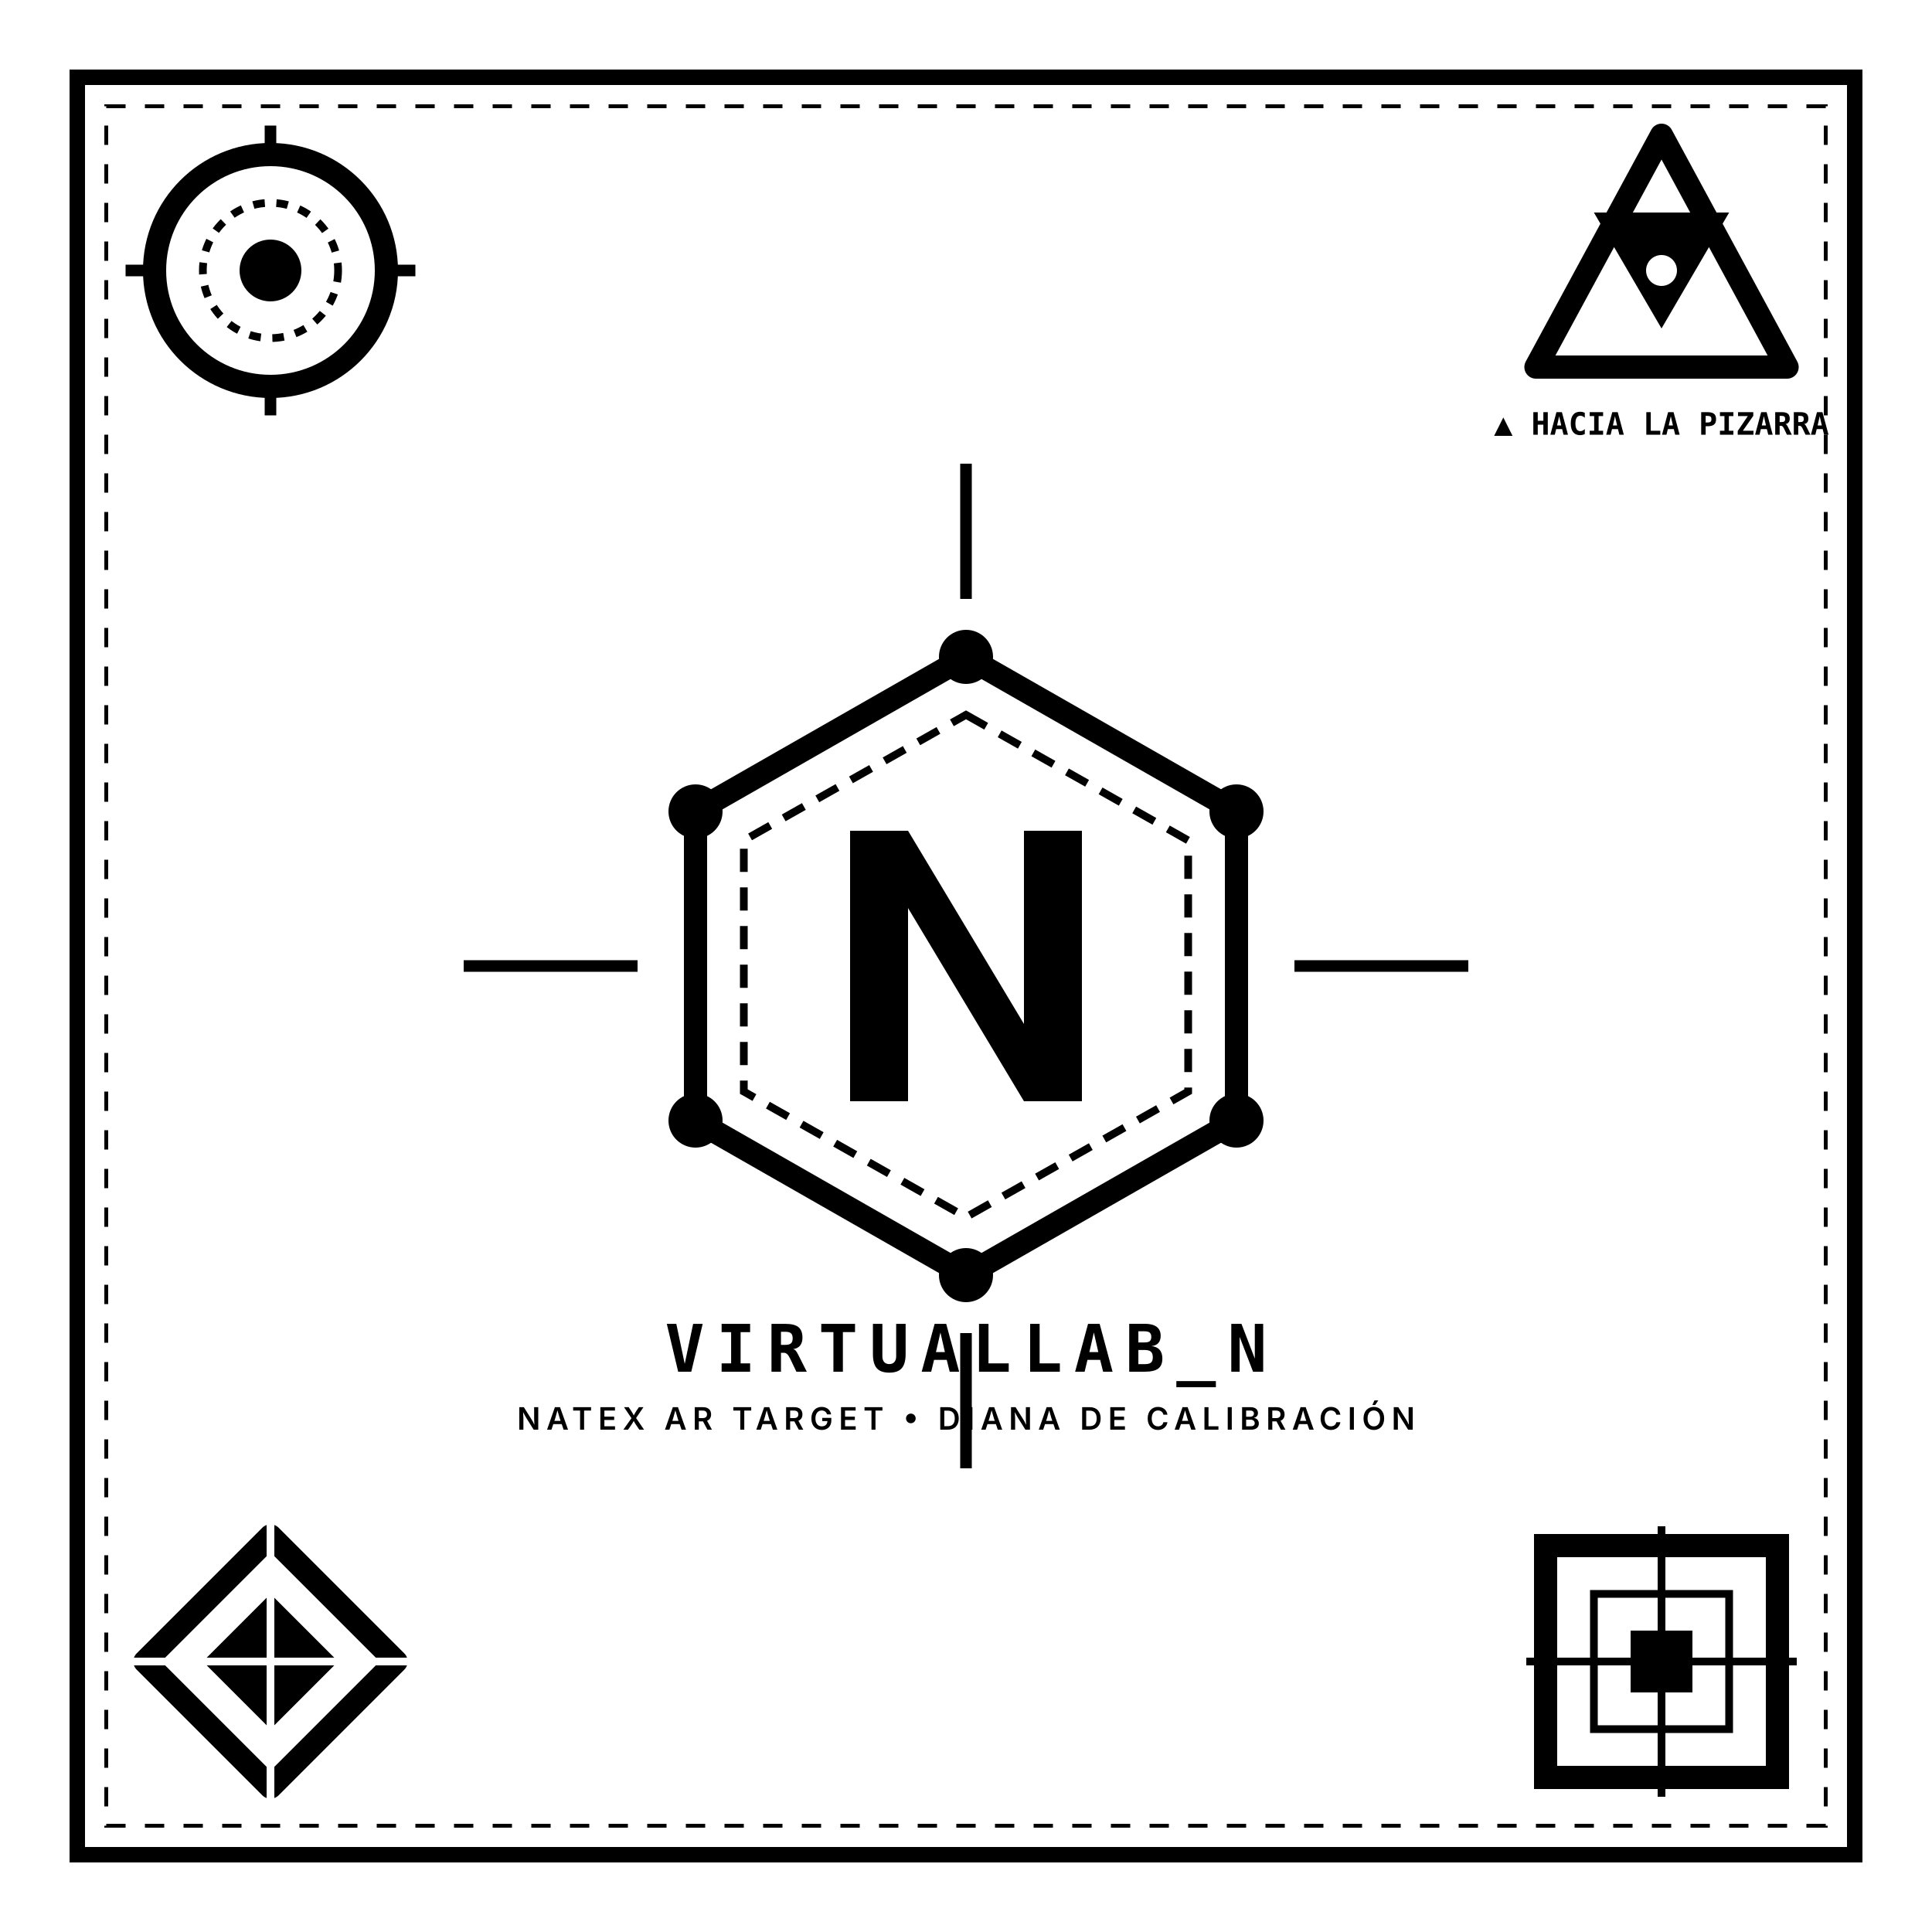
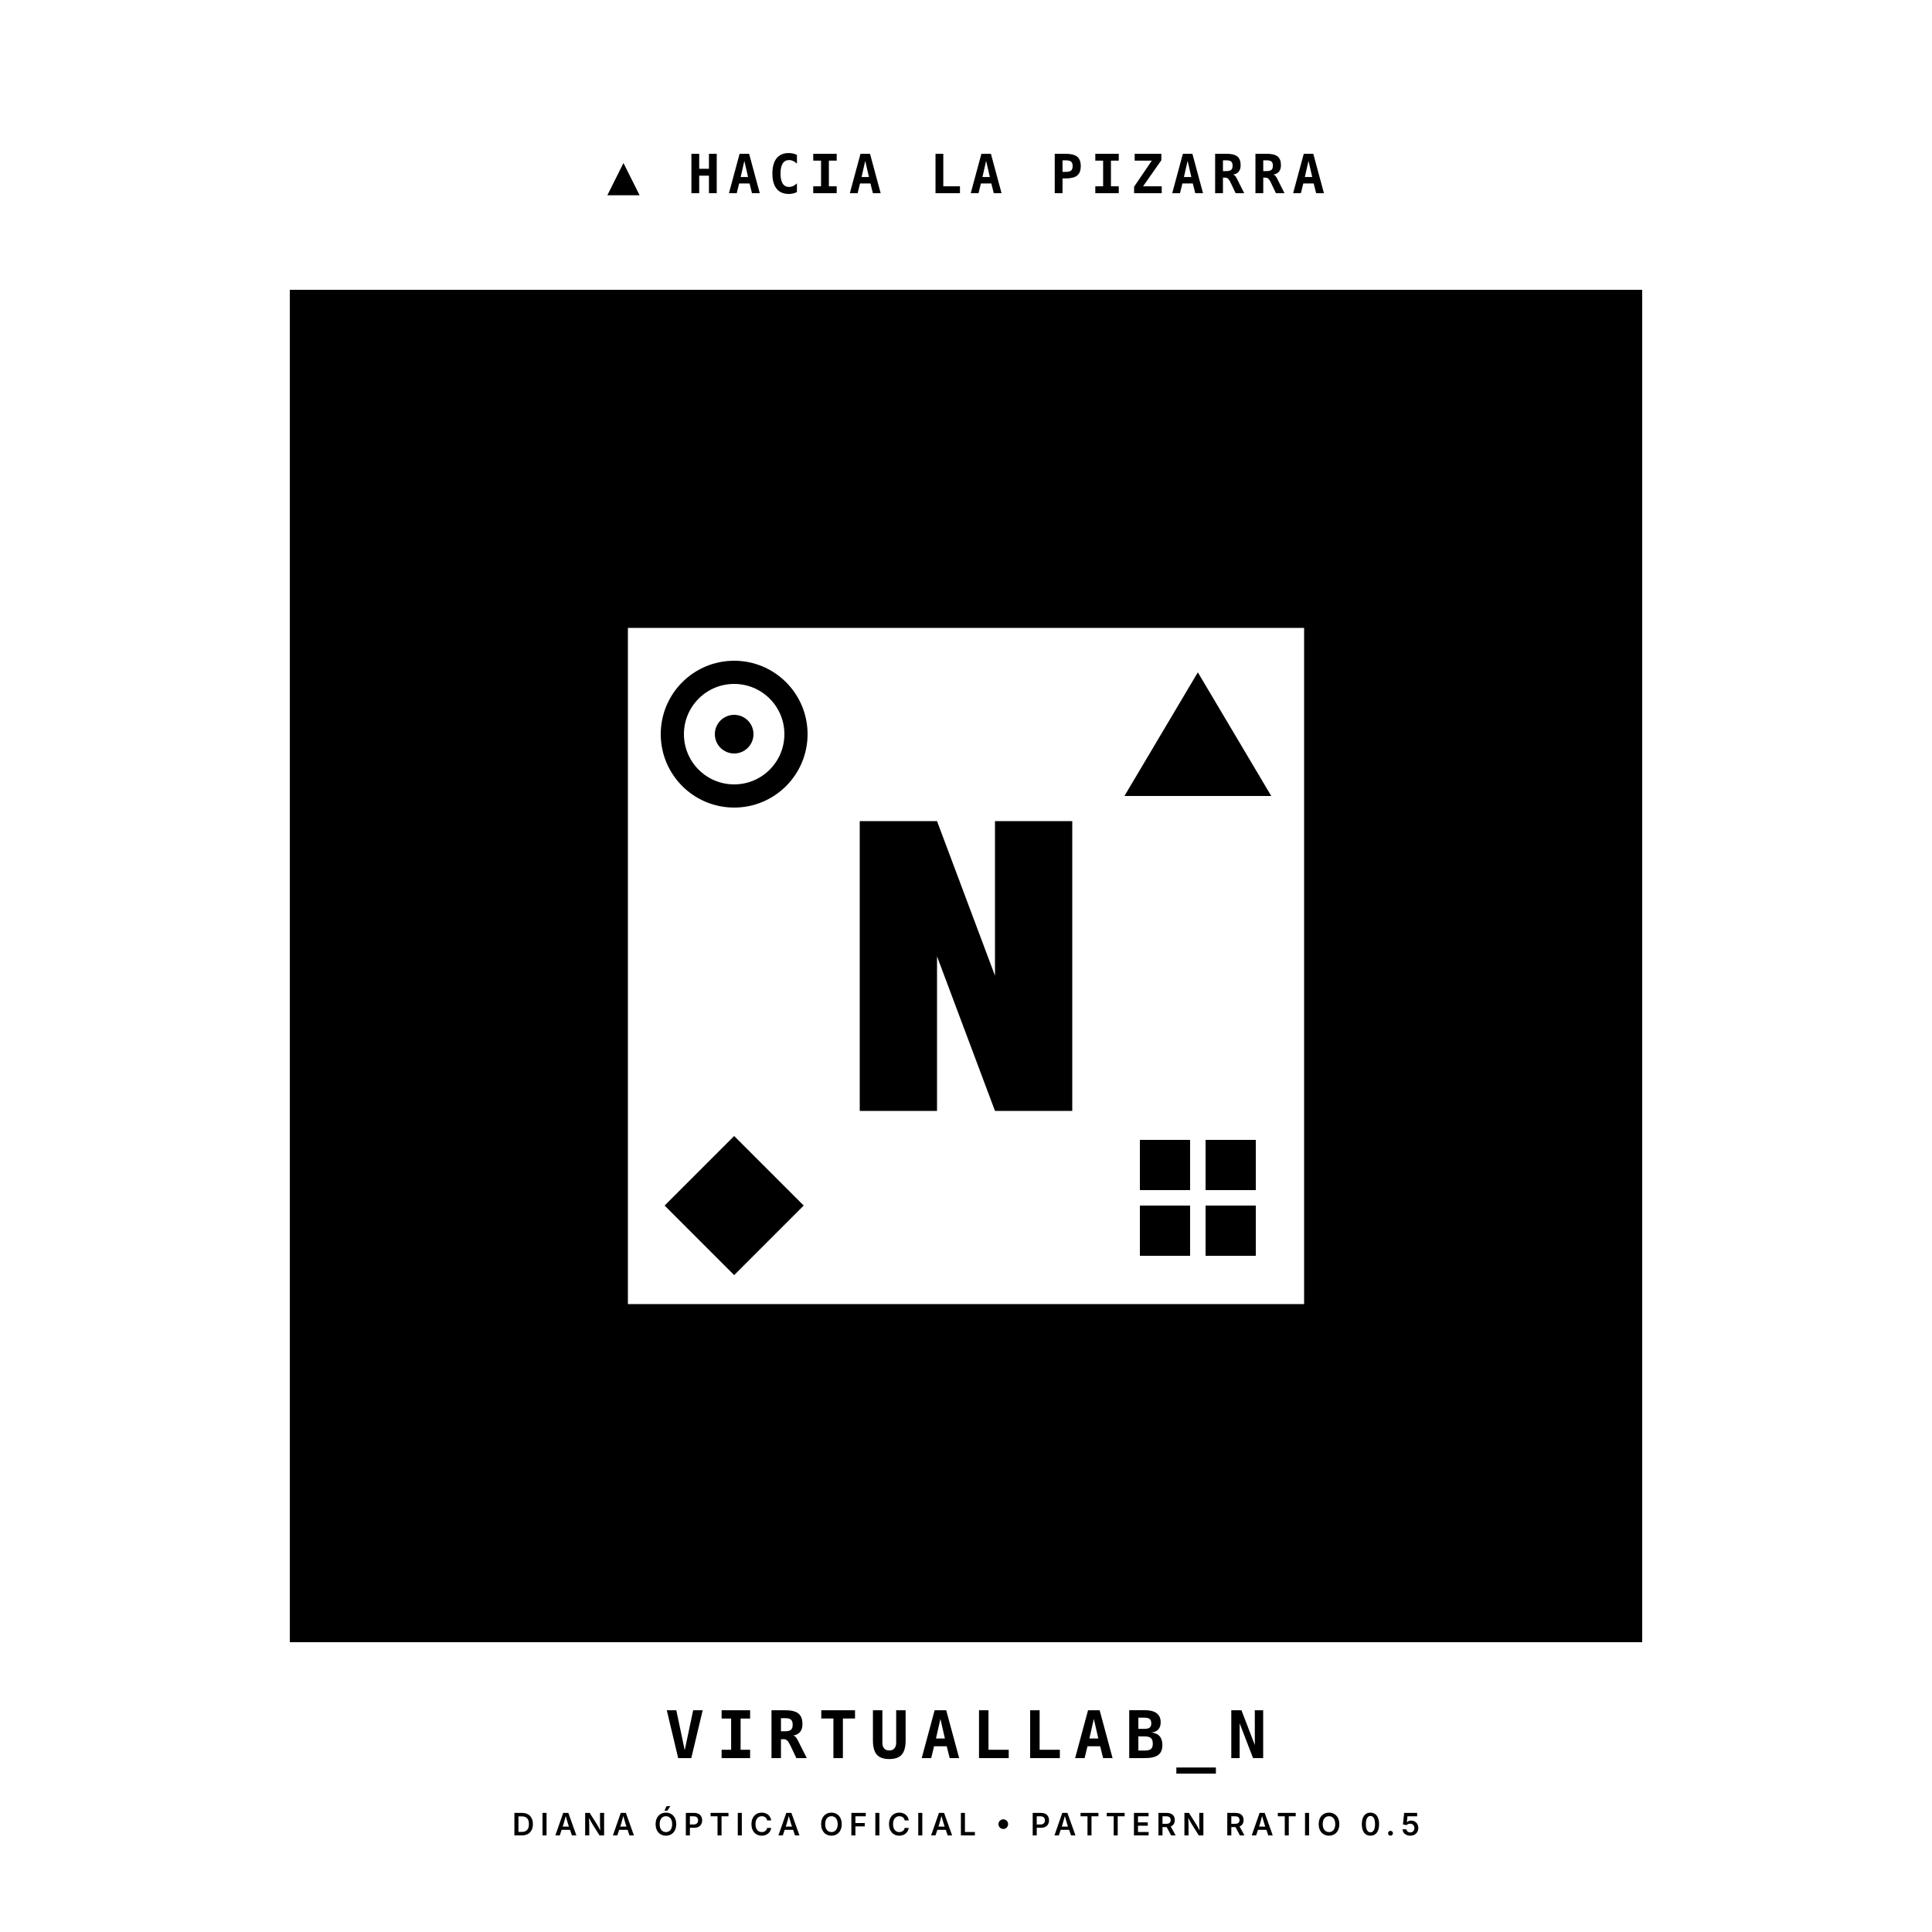
<svg xmlns="http://www.w3.org/2000/svg" viewBox="0 0 1000 1000" width="1000" height="1000">
  <rect width="1000" height="1000" fill="#ffffff" />
-   <rect x="40" y="40" width="920" height="920" fill="none" stroke="#000000" stroke-width="8" />
-   <rect x="55" y="55" width="890" height="890" fill="none" stroke="#000000" stroke-width="2" stroke-dasharray="10,10" />
-   <g transform="translate(140, 140)">
-     <circle cx="0" cy="0" r="60" fill="none" stroke="#000000" stroke-width="12" />
-     <circle cx="0" cy="0" r="35" fill="none" stroke="#000000" stroke-width="4" stroke-dasharray="6,6" />
-     <circle cx="0" cy="0" r="16" fill="#000000" />
-     <line x1="-75" y1="0" x2="-60" y2="0" stroke="#000000" stroke-width="6" />
-     <line x1="60" y1="0" x2="75" y2="0" stroke="#000000" stroke-width="6" />
-     <line x1="0" y1="-75" x2="0" y2="-60" stroke="#000000" stroke-width="6" />
-     <line x1="0" y1="60" x2="0" y2="75" stroke="#000000" stroke-width="6" />
-   </g>
-   <g transform="translate(860, 140)">
-     <polygon points="0,-70 65,50 -65,50" fill="none" stroke="#000000" stroke-width="12" stroke-linejoin="round" />
-     <polygon points="0,30 35,-30 -35,-30" fill="#000000" />
-     <circle cx="0" cy="0" r="8" fill="#ffffff" />
-     <text x="0" y="85" font-family="'JetBrains Mono', monospace" font-size="16" font-weight="bold" text-anchor="middle" fill="#000000">▲ HACIA LA PIZARRA</text>
-   </g>
-   <g transform="translate(140, 860)">
-     <polygon points="0,-65 65,0 0,65 -65,0" fill="none" stroke="#000000" stroke-width="12" stroke-linejoin="round" />
-     <polygon points="0,-35 35,0 0,35 -35,0" fill="#000000" />
-     <line x1="-80" y1="0" x2="80" y2="0" stroke="#ffffff" stroke-width="4" />
-     <line x1="0" y1="-80" x2="0" y2="80" stroke="#ffffff" stroke-width="4" />
-   </g>
-   <g transform="translate(860, 860)">
-     <rect x="-60" y="-60" width="120" height="120" fill="none" stroke="#000000" stroke-width="12" />
-     <rect x="-35" y="-35" width="70" height="70" fill="none" stroke="#000000" stroke-width="4" />
-     <rect x="-16" y="-16" width="32" height="32" fill="#000000" />
-     <line x1="-70" y1="0" x2="70" y2="0" stroke="#000000" stroke-width="4" />
-     <line x1="0" y1="-70" x2="0" y2="70" stroke="#000000" stroke-width="4" />
-   </g>
-   <g transform="translate(500, 500)">
-     <polygon points="0,-160 140,-80 140,80 0,160 -140,80 -140,-80" fill="none" stroke="#000000" stroke-width="12" />
-     <polygon points="0,-130 115,-65 115,65 0,130 -115,65 -115,-65" fill="none" stroke="#000000" stroke-width="4" stroke-dasharray="12,8" />
-     <path d="M -60,70 L -60,-70 L -30,-70 L 30,30 L 30,-70 L 60,-70 L 60,70 L 30,70 L -30,-30 L -30,70 Z" fill="#000000" />
-     <circle cx="0" cy="-160" r="14" fill="#000000" />
-     <circle cx="140" cy="-80" r="14" fill="#000000" />
-     <circle cx="140" cy="80" r="14" fill="#000000" />
-     <circle cx="0" cy="160" r="14" fill="#000000" />
-     <circle cx="-140" cy="80" r="14" fill="#000000" />
-     <circle cx="-140" cy="-80" r="14" fill="#000000" />
-     <text x="0" y="210" font-family="'JetBrains Mono', monospace" font-size="34" font-weight="900" letter-spacing="6" text-anchor="middle" fill="#000000">VIRTUALLAB_N</text>
-     <text x="0" y="240" font-family="'Inter', sans-serif" font-size="16" font-weight="600" letter-spacing="3" text-anchor="middle" fill="#000000">NATEX AR TARGET • DIANA DE CALIBRACIÓN</text>
-   </g>
-   <line x1="240" y1="500" x2="330" y2="500" stroke="#000000" stroke-width="6" />
-   <line x1="670" y1="500" x2="760" y2="500" stroke="#000000" stroke-width="6" />
-   <line x1="500" y1="240" x2="500" y2="310" stroke="#000000" stroke-width="6" />
-   <line x1="500" y1="690" x2="500" y2="760" stroke="#000000" stroke-width="6" />
+   <rect x="150" y="150" width="700" height="700" fill="#000000" />
+   <rect x="325" y="325" width="350" height="350" fill="#ffffff" />
+   <circle cx="380" cy="380" r="32" fill="none" stroke="#000000" stroke-width="12" />
+   <circle cx="380" cy="380" r="10" fill="#000000" />
+   <polygon points="620,348 658,412 582,412" fill="#000000" />
+   <polygon points="380,588 416,624 380,660 344,624" fill="#000000" />
+   <rect x="590" y="590" width="60" height="60" fill="#000000" />
+   <line x1="620" y1="590" x2="620" y2="650" stroke="#ffffff" stroke-width="8" />
+   <line x1="590" y1="620" x2="650" y2="620" stroke="#ffffff" stroke-width="8" />
+   <path d="M 445,575 L 445,425 L 485,425 L 515,505 L 515,425 L 555,425 L 555,575 L 515,575 L 485,495 L 485,575 Z" fill="#000000" />
+   <text x="500" y="100" font-family="'JetBrains Mono', monospace" font-size="28" font-weight="900" letter-spacing="4" text-anchor="middle" fill="#000000">▲ HACIA LA PIZARRA</text>
+   <text x="500" y="910" font-family="'JetBrains Mono', monospace" font-size="34" font-weight="900" letter-spacing="6" text-anchor="middle" fill="#000000">VIRTUALLAB_N</text>
+   <text x="500" y="950" font-family="'Inter', sans-serif" font-size="16" font-weight="600" letter-spacing="3" text-anchor="middle" fill="#000000">DIANA ÓPTICA OFICIAL • PATTERN RATIO 0.5</text>
</svg>
